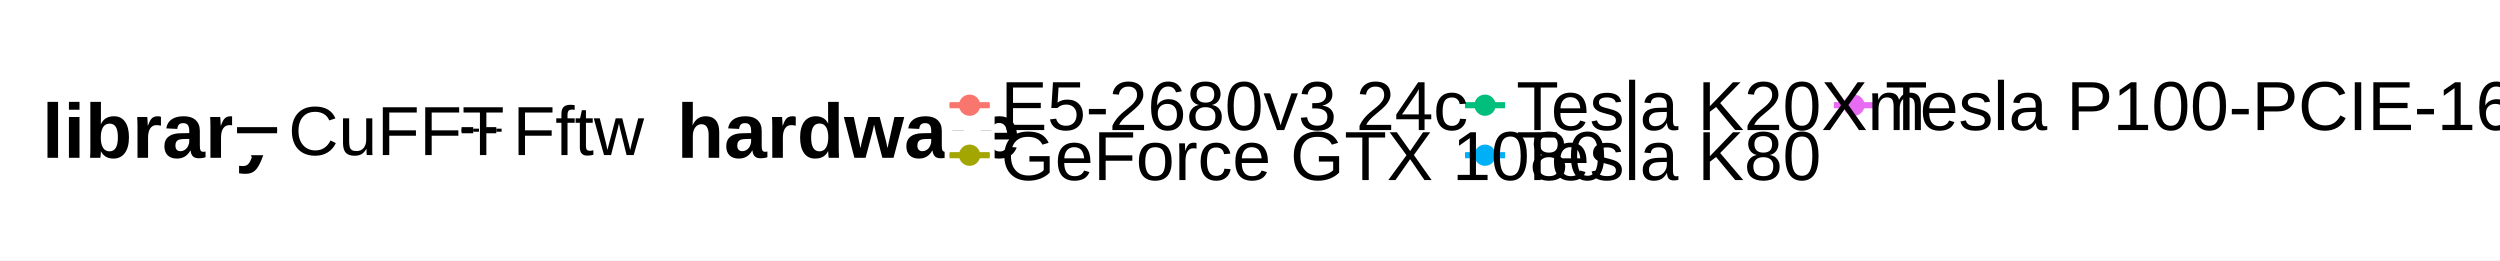
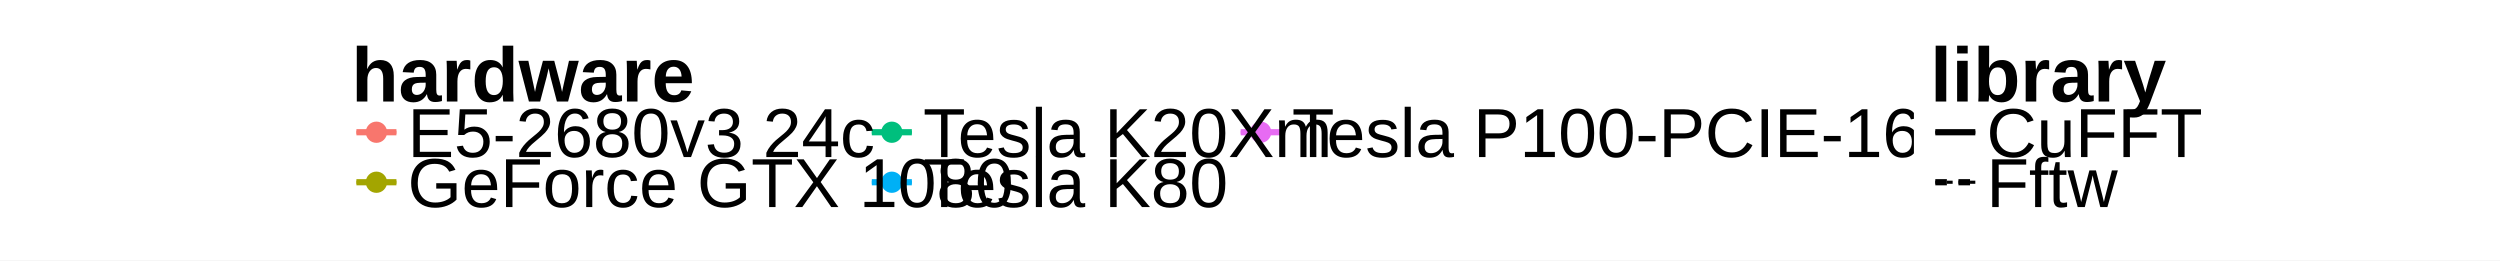
<svg xmlns="http://www.w3.org/2000/svg" viewBox="0 0 864.00 90.00">
  <defs>
    <style type="text/css">
    line, polyline, path, rect, circle {
      fill: none;
      stroke: #000000;
      stroke-linecap: round;
      stroke-linejoin: round;
      stroke-miterlimit: 10.00;
    }
  </style>
  </defs>
  <rect width="100%" height="100%" style="stroke: none; fill: #FFFFFF;" />
-   <rect x="8.88" y="30.69" width="208.04" height="28.62" style="stroke-width: 0.00; stroke: #FFFFFF; stroke-dasharray: 0,0; fill: #FFFFFF;" />
-   <text x="14.55" y="54.54" style="font-size: 20.00pt; font-weight: bold; font-family: Arial;">library</text>
-   <rect x="80.21" y="36.36" width="17.28" height="17.28" style="stroke-width: 0.00; stroke: #FFFFFF; stroke-dasharray: 0,0; fill: #FFFFFF;" />
-   <line x1="81.93" y1="45.00" x2="95.76" y2="45.00" style="stroke-width: 2.13; stroke-linecap: butt;" />
-   <line x1="81.93" y1="45.00" x2="95.76" y2="45.00" style="stroke-width: 1.07; stroke-linecap: butt;" />
-   <rect x="157.80" y="36.36" width="17.28" height="17.28" style="stroke-width: 0.00; stroke: #FFFFFF; stroke-dasharray: 0,0; fill: #FFFFFF;" />
-   <line x1="159.53" y1="45.00" x2="173.36" y2="45.00" style="stroke-width: 2.13; stroke-dasharray: 4,4; stroke-linecap: butt;" />
-   <line x1="159.53" y1="45.00" x2="173.36" y2="45.00" style="stroke-width: 1.07; stroke-dasharray: 2,2; stroke-linecap: butt;" />
-   <text x="99.65" y="53.59" style="font-size: 18.00pt; font-family: Arial;">CuFFT</text>
-   <text x="177.24" y="53.59" style="font-size: 18.00pt; font-family: Arial;">Fftw</text>
-   <rect x="228.25" y="22.05" width="626.87" height="45.90" style="stroke-width: 0.00; stroke: #FFFFFF; stroke-dasharray: 0,0; fill: #FFFFFF;" />
-   <text x="233.92" y="54.54" style="font-size: 20.00pt; font-weight: bold; font-family: Arial;">hardware</text>
-   <rect x="326.46" y="27.72" width="17.28" height="17.28" style="stroke-width: 0.00; stroke: #FFFFFF; stroke-dasharray: 0,0; fill: #FFFFFF;" />
-   <line x1="328.19" y1="36.36" x2="342.02" y2="36.36" style="stroke-width: 2.13; stroke: #F8766D; stroke-linecap: butt;" />
-   <circle cx="335.10" cy="36.36" r="2.49pt" style="stroke-width: 0.71; stroke: #F8766D; fill: #F8766D;" />
-   <line x1="328.19" y1="36.36" x2="342.02" y2="36.36" style="stroke-width: 1.07; stroke: #F8766D; stroke-linecap: butt;" />
-   <rect x="326.46" y="45.00" width="17.28" height="17.28" style="stroke-width: 0.00; stroke: #FFFFFF; stroke-dasharray: 0,0; fill: #FFFFFF;" />
-   <line x1="328.19" y1="53.64" x2="342.02" y2="53.64" style="stroke-width: 2.13; stroke: #A3A500; stroke-linecap: butt;" />
-   <circle cx="335.10" cy="53.64" r="2.49pt" style="stroke-width: 0.71; stroke: #A3A500; fill: #A3A500;" />
-   <line x1="328.19" y1="53.64" x2="342.02" y2="53.64" style="stroke-width: 1.07; stroke: #A3A500; stroke-linecap: butt;" />
-   <rect x="504.59" y="27.72" width="17.28" height="17.28" style="stroke-width: 0.00; stroke: #FFFFFF; stroke-dasharray: 0,0; fill: #FFFFFF;" />
-   <line x1="506.32" y1="36.36" x2="520.14" y2="36.36" style="stroke-width: 2.13; stroke: #00BF7D; stroke-linecap: butt;" />
-   <circle cx="513.23" cy="36.36" r="2.49pt" style="stroke-width: 0.71; stroke: #00BF7D; fill: #00BF7D;" />
-   <line x1="506.32" y1="36.36" x2="520.14" y2="36.36" style="stroke-width: 1.07; stroke: #00BF7D; stroke-linecap: butt;" />
-   <rect x="504.59" y="45.00" width="17.28" height="17.28" style="stroke-width: 0.00; stroke: #FFFFFF; stroke-dasharray: 0,0; fill: #FFFFFF;" />
-   <line x1="506.32" y1="53.64" x2="520.14" y2="53.64" style="stroke-width: 2.13; stroke: #00B0F6; stroke-linecap: butt;" />
-   <circle cx="513.23" cy="53.64" r="2.49pt" style="stroke-width: 0.71; stroke: #00B0F6; fill: #00B0F6;" />
-   <line x1="506.32" y1="53.64" x2="520.14" y2="53.64" style="stroke-width: 1.07; stroke: #00B0F6; stroke-linecap: butt;" />
-   <rect x="632.07" y="27.72" width="17.28" height="17.28" style="stroke-width: 0.00; stroke: #FFFFFF; stroke-dasharray: 0,0; fill: #FFFFFF;" />
-   <line x1="633.80" y1="36.36" x2="647.62" y2="36.36" style="stroke-width: 2.13; stroke: #E76BF3; stroke-linecap: butt;" />
-   <circle cx="640.71" cy="36.36" r="2.49pt" style="stroke-width: 0.71; stroke: #E76BF3; fill: #E76BF3;" />
-   <line x1="633.80" y1="36.36" x2="647.62" y2="36.36" style="stroke-width: 1.07; stroke: #E76BF3; stroke-linecap: butt;" />
-   <text x="345.90" y="44.95" style="font-size: 18.00pt; font-family: Arial;">E5-2680v3 24c</text>
-   <text x="345.90" y="62.23" style="font-size: 18.00pt; font-family: Arial;">GeForce GTX 1080</text>
-   <text x="524.03" y="44.95" style="font-size: 18.00pt; font-family: Arial;">Tesla K20Xm</text>
-   <text x="524.03" y="62.23" style="font-size: 18.00pt; font-family: Arial;">Tesla K80</text>
-   <text x="651.51" y="44.95" style="font-size: 18.00pt; font-family: Arial;">Tesla P100-PCIE-16GB</text>
+   <rect x="115.78" y="12.71" width="534.33" height="64.58" style="stroke-width: 0.00; stroke: #FFFFFF; stroke-dasharray: 0,0; fill: #FFFFFF;" />
+   <text x="121.45" y="35.10" style="font-size: 20.00pt; font-weight: bold; font-family: Arial;">hardware</text>
+   <rect x="121.45" y="37.06" width="17.28" height="17.28" style="stroke-width: 0.00; stroke: #FFFFFF; stroke-dasharray: 0,0; fill: #FFFFFF;" />
+   <line x1="123.18" y1="45.70" x2="137.00" y2="45.70" style="stroke-width: 2.13; stroke: #F8766D; stroke-linecap: butt;" />
+   <circle cx="130.09" cy="45.70" r="2.49pt" style="stroke-width: 0.71; stroke: #F8766D; fill: #F8766D;" />
+   <line x1="123.18" y1="45.70" x2="137.00" y2="45.70" style="stroke-width: 1.07; stroke: #F8766D; stroke-linecap: butt;" />
+   <rect x="121.45" y="54.34" width="17.28" height="17.28" style="stroke-width: 0.00; stroke: #FFFFFF; stroke-dasharray: 0,0; fill: #FFFFFF;" />
+   <line x1="123.18" y1="62.98" x2="137.00" y2="62.98" style="stroke-width: 2.13; stroke: #A3A500; stroke-linecap: butt;" />
+   <circle cx="130.09" cy="62.98" r="2.49pt" style="stroke-width: 0.71; stroke: #A3A500; fill: #A3A500;" />
+   <line x1="123.18" y1="62.98" x2="137.00" y2="62.98" style="stroke-width: 1.07; stroke: #A3A500; stroke-linecap: butt;" />
+   <rect x="299.58" y="37.06" width="17.28" height="17.28" style="stroke-width: 0.00; stroke: #FFFFFF; stroke-dasharray: 0,0; fill: #FFFFFF;" />
+   <line x1="301.30" y1="45.70" x2="315.13" y2="45.70" style="stroke-width: 2.13; stroke: #00BF7D; stroke-linecap: butt;" />
+   <circle cx="308.22" cy="45.70" r="2.49pt" style="stroke-width: 0.71; stroke: #00BF7D; fill: #00BF7D;" />
+   <line x1="301.30" y1="45.70" x2="315.13" y2="45.70" style="stroke-width: 1.07; stroke: #00BF7D; stroke-linecap: butt;" />
+   <rect x="299.58" y="54.34" width="17.28" height="17.28" style="stroke-width: 0.00; stroke: #FFFFFF; stroke-dasharray: 0,0; fill: #FFFFFF;" />
+   <line x1="301.30" y1="62.98" x2="315.13" y2="62.98" style="stroke-width: 2.13; stroke: #00B0F6; stroke-linecap: butt;" />
+   <circle cx="308.22" cy="62.98" r="2.49pt" style="stroke-width: 0.71; stroke: #00B0F6; fill: #00B0F6;" />
+   <line x1="301.30" y1="62.98" x2="315.13" y2="62.98" style="stroke-width: 1.07; stroke: #00B0F6; stroke-linecap: butt;" />
+   <rect x="427.05" y="37.06" width="17.28" height="17.28" style="stroke-width: 0.00; stroke: #FFFFFF; stroke-dasharray: 0,0; fill: #FFFFFF;" />
+   <line x1="428.78" y1="45.70" x2="442.60" y2="45.70" style="stroke-width: 2.13; stroke: #E76BF3; stroke-linecap: butt;" />
+   <circle cx="435.69" cy="45.70" r="2.49pt" style="stroke-width: 0.71; stroke: #E76BF3; fill: #E76BF3;" />
+   <line x1="428.78" y1="45.70" x2="442.60" y2="45.70" style="stroke-width: 1.07; stroke: #E76BF3; stroke-linecap: butt;" />
+   <text x="140.89" y="54.29" style="font-size: 18.00pt; font-family: Arial;">E5-2680v3 24c</text>
+   <text x="140.89" y="71.57" style="font-size: 18.00pt; font-family: Arial;">GeForce GTX 1080</text>
+   <text x="319.02" y="54.29" style="font-size: 18.00pt; font-family: Arial;">Tesla K20Xm</text>
+   <text x="319.02" y="71.57" style="font-size: 18.00pt; font-family: Arial;">Tesla K80</text>
+   <text x="446.49" y="54.29" style="font-size: 18.00pt; font-family: Arial;">Tesla P100-PCIE-16GB</text>
+   <rect x="661.45" y="12.71" width="86.78" height="64.58" style="stroke-width: 0.00; stroke: #FFFFFF; stroke-dasharray: 0,0; fill: #FFFFFF;" />
+   <text x="667.11" y="35.10" style="font-size: 20.00pt; font-weight: bold; font-family: Arial;">library</text>
+   <rect x="667.11" y="37.06" width="17.28" height="17.28" style="stroke-width: 0.00; stroke: #FFFFFF; stroke-dasharray: 0,0; fill: #FFFFFF;" />
+   <line x1="668.84" y1="45.70" x2="682.67" y2="45.70" style="stroke-width: 2.13; stroke-linecap: butt;" />
+   <line x1="668.84" y1="45.70" x2="682.67" y2="45.70" style="stroke-width: 1.07; stroke-linecap: butt;" />
+   <rect x="667.11" y="54.34" width="17.28" height="17.28" style="stroke-width: 0.00; stroke: #FFFFFF; stroke-dasharray: 0,0; fill: #FFFFFF;" />
+   <line x1="668.84" y1="62.98" x2="682.67" y2="62.98" style="stroke-width: 2.13; stroke-dasharray: 4,4; stroke-linecap: butt;" />
+   <line x1="668.84" y1="62.98" x2="682.67" y2="62.98" style="stroke-width: 1.07; stroke-dasharray: 2,2; stroke-linecap: butt;" />
+   <text x="686.55" y="54.29" style="font-size: 18.00pt; font-family: Arial;">CuFFT</text>
+   <text x="686.55" y="71.57" style="font-size: 18.00pt; font-family: Arial;">Fftw</text>
</svg>
